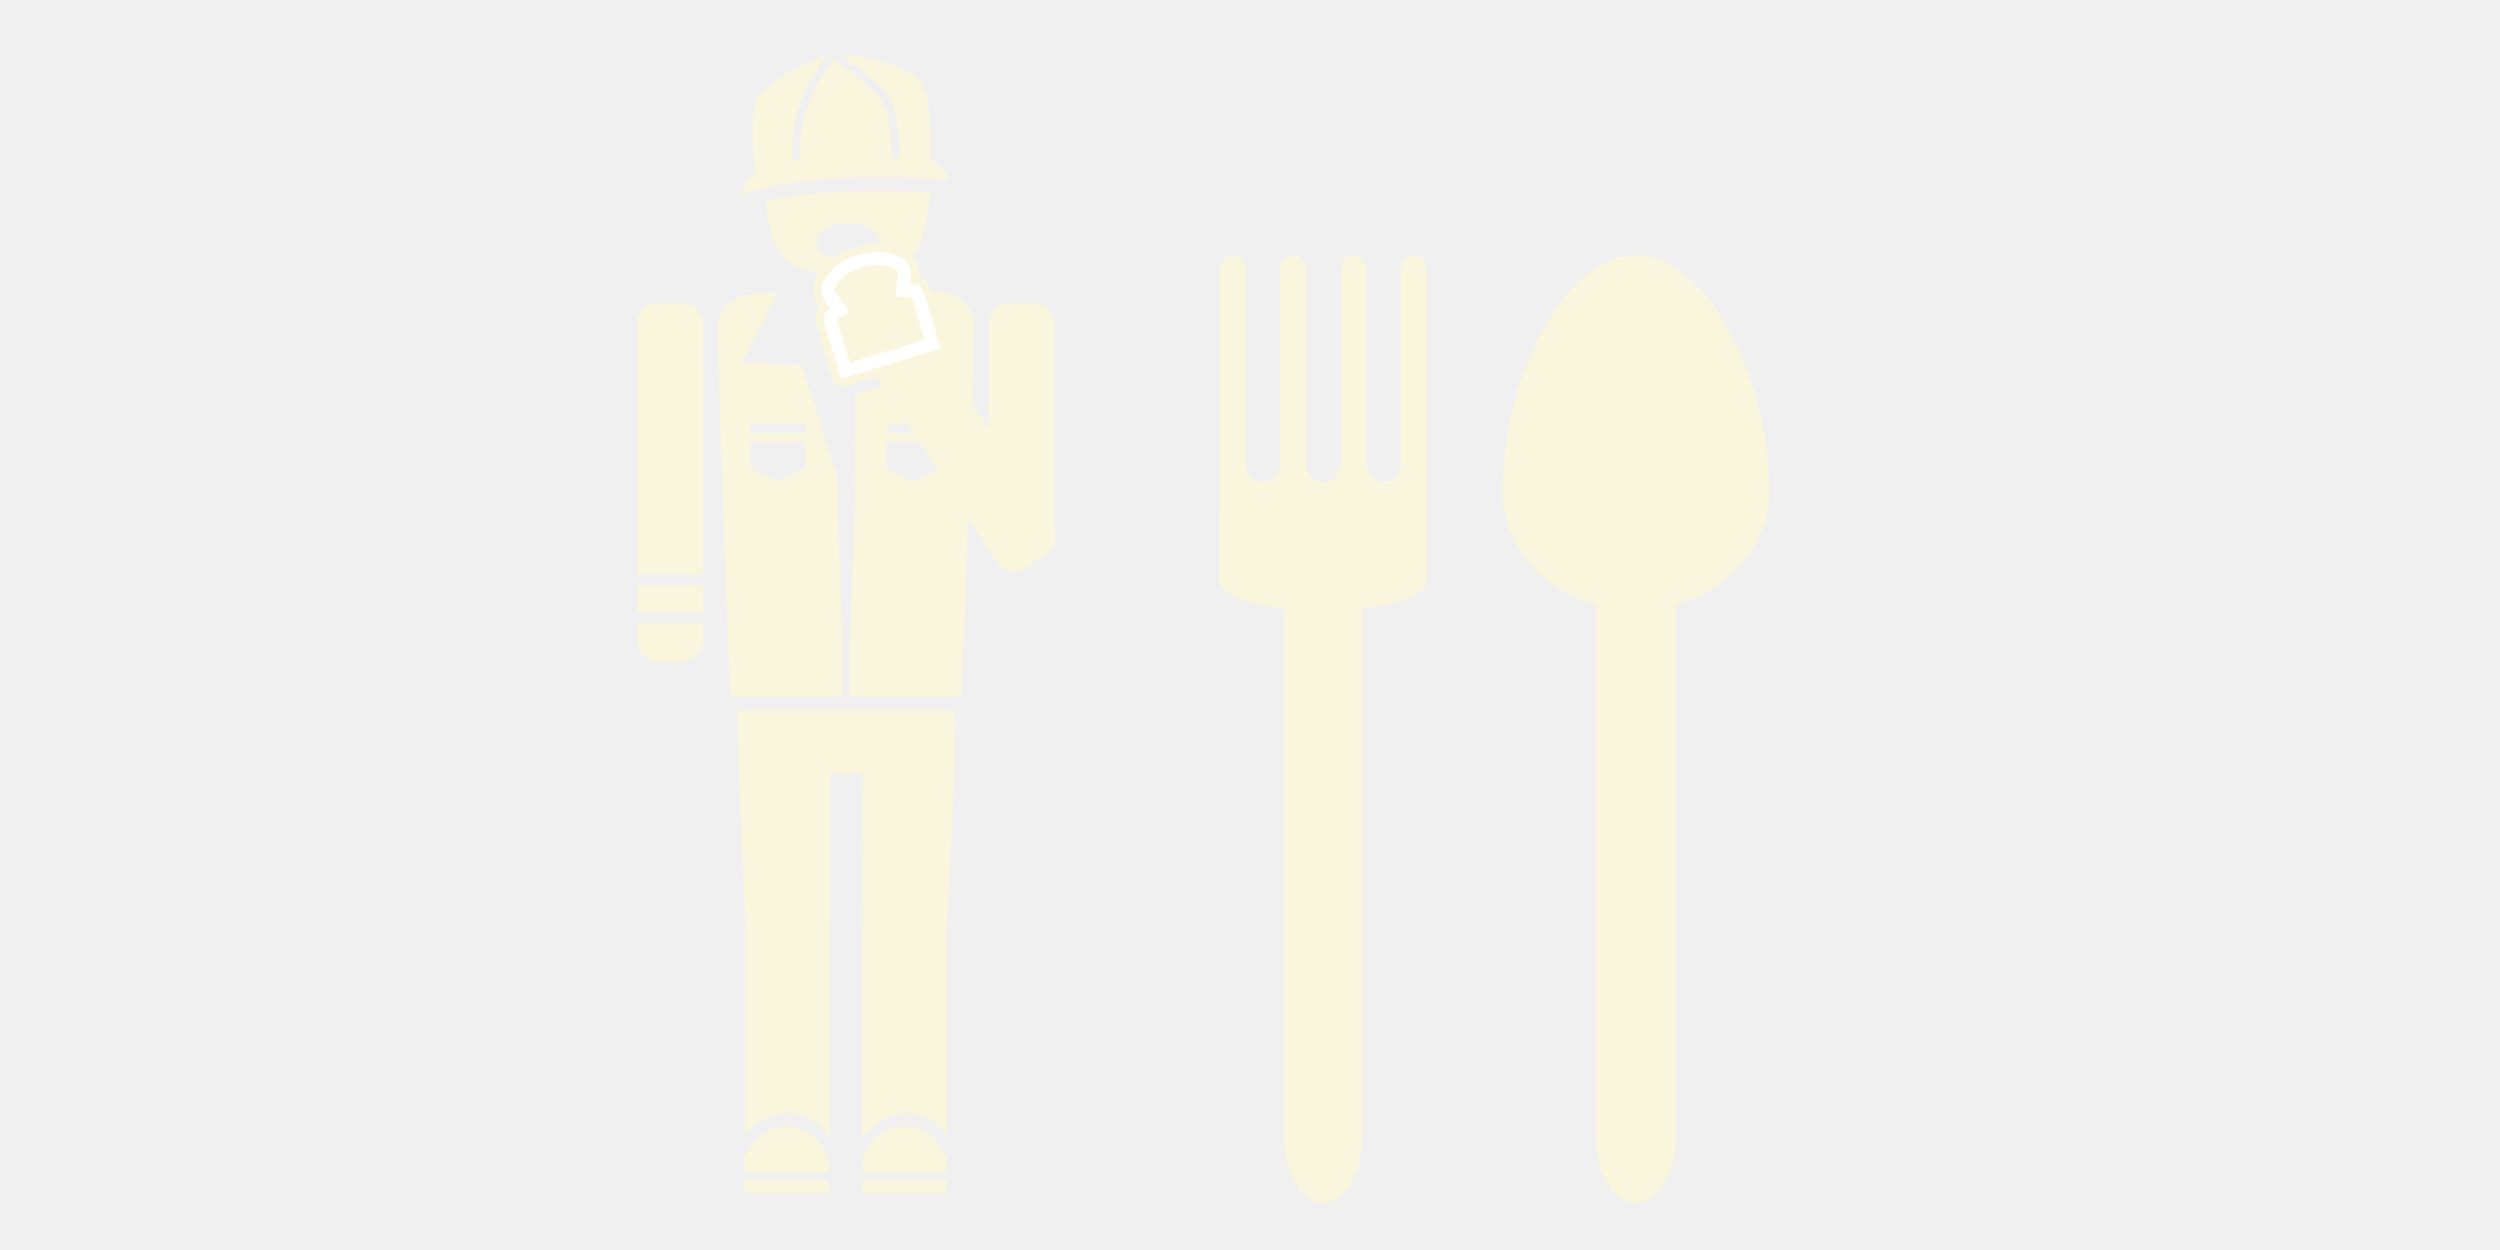
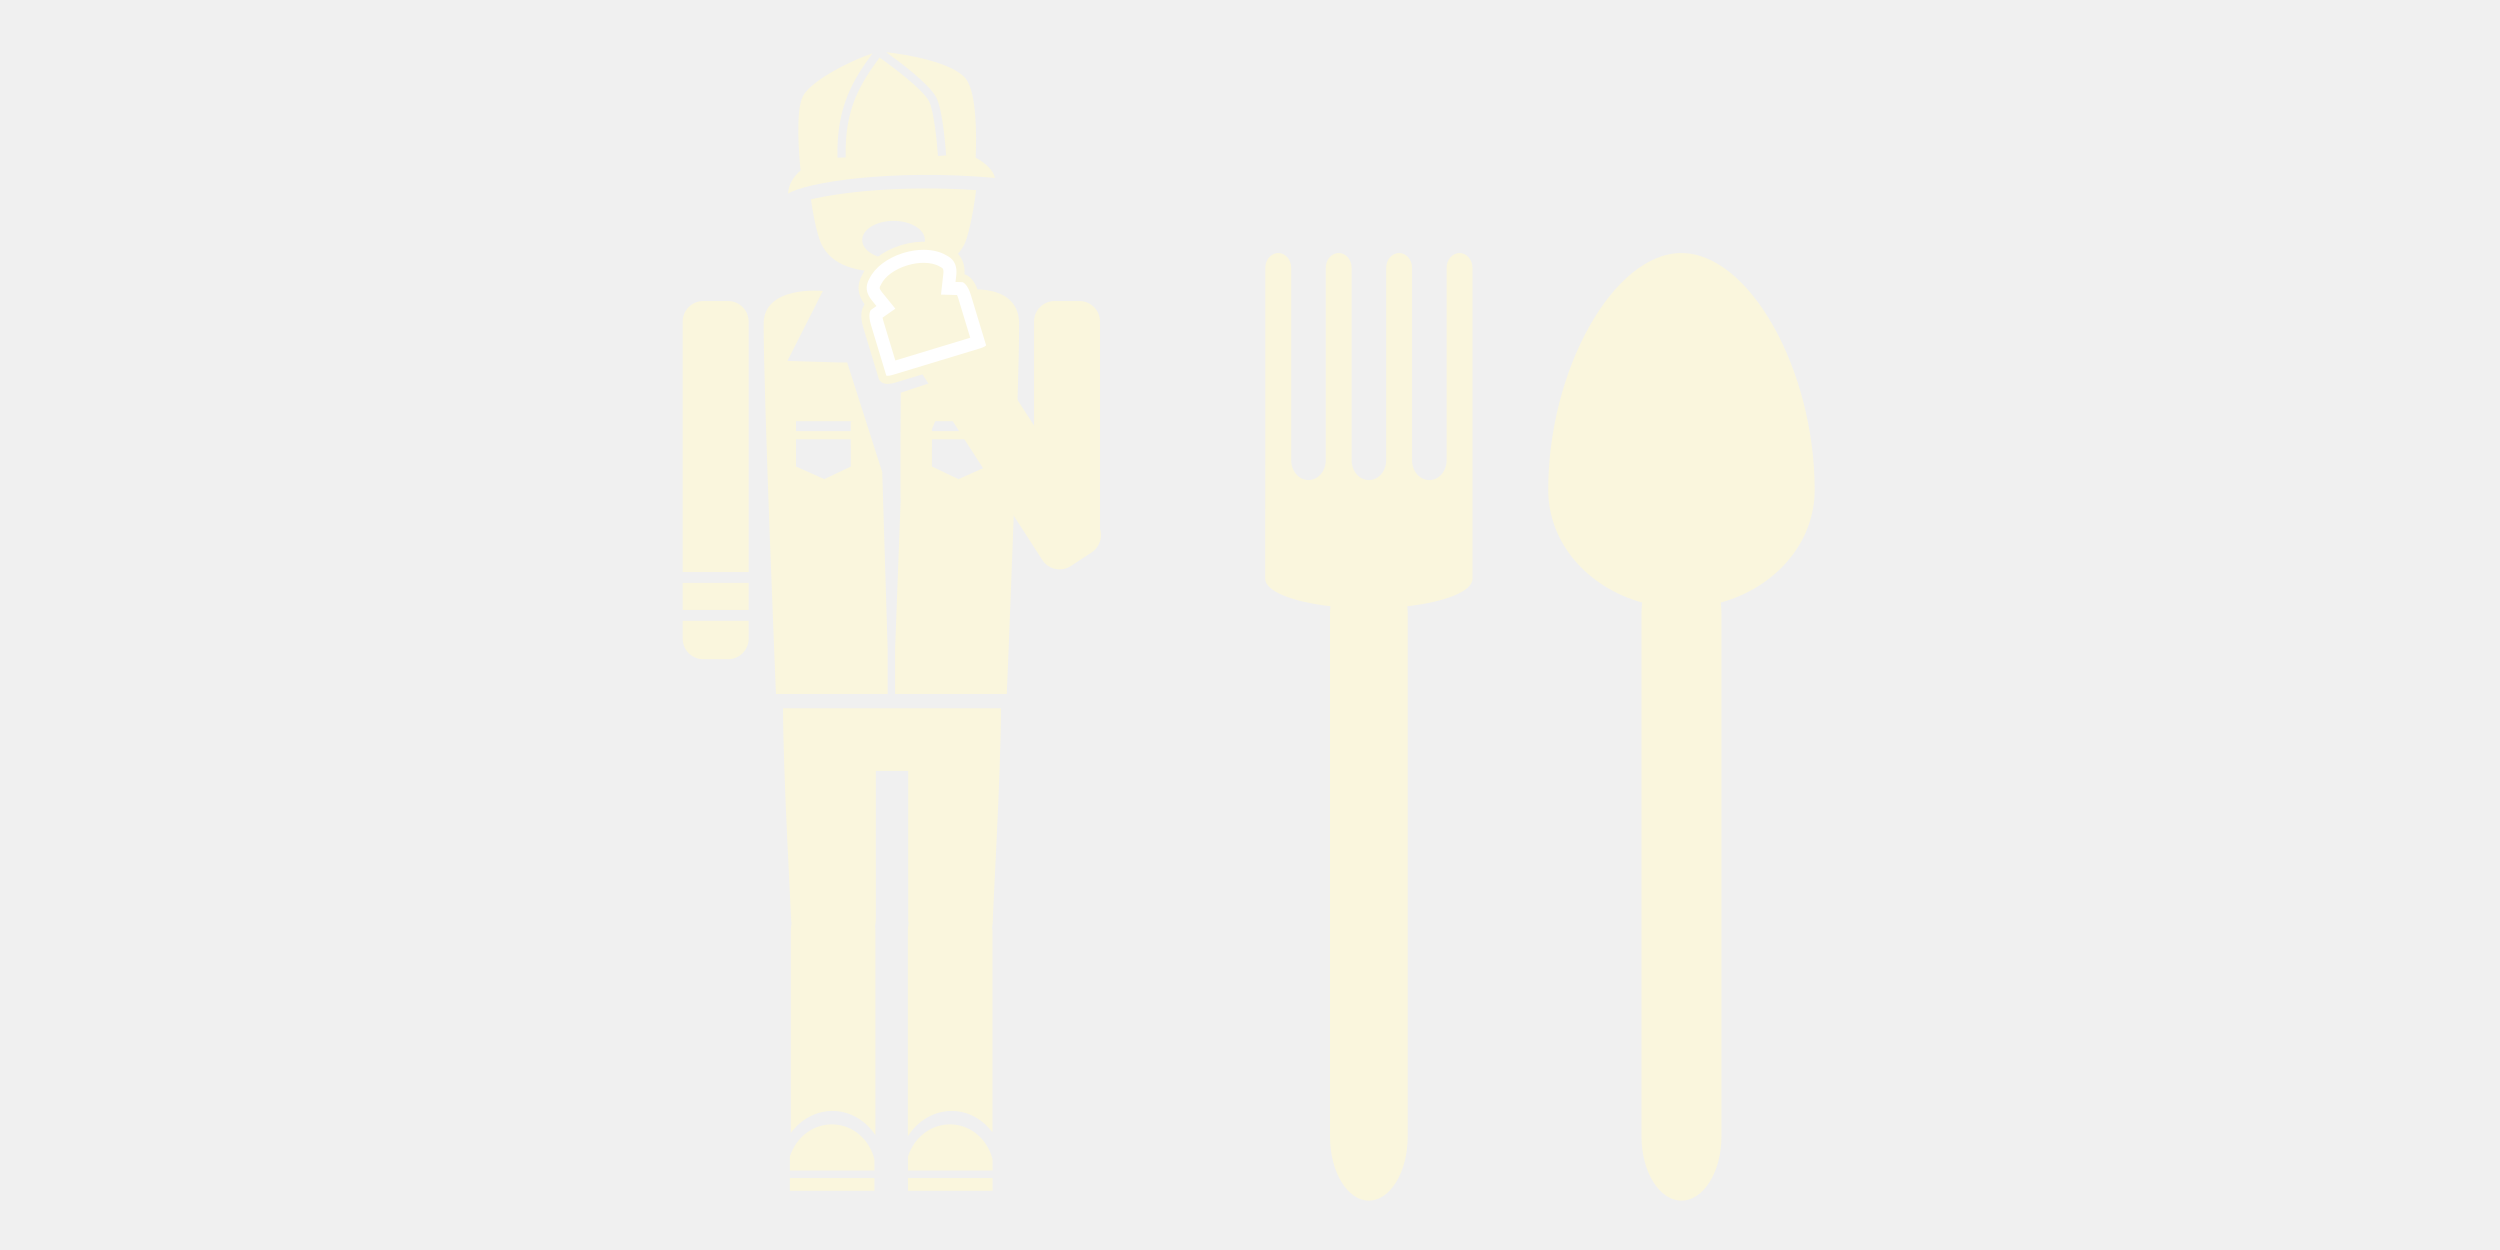
<svg xmlns="http://www.w3.org/2000/svg" version="1.1" id="Layer_1" x="0px" y="0px" width="576px" height="288px" viewBox="0 0 576 288" enable-background="new 0 0 576 288" xml:space="preserve">
-   <path fill="#FAF6DD" d="M407.602,113.385c0-27.771-15.095-54.578-30.692-54.578l-0.009-0.008c-15.604,0-30.698,26.815-30.69,54.586  c0,12.244,9.125,22.488,21.646,25.941c-0.093,0.797-0.155,1.602-0.155,2.438v120.623c0,8.111,4.135,14.742,9.203,14.734  c5.072,0.008,9.214-6.629,9.214-14.734V141.764c0-0.836-0.066-1.641-0.155-2.438C398.456,135.875,407.602,125.63,407.602,113.385z" />
-   <path fill="#FAF6DD" d="M328.76,133.857V120.21v-13.65V62.21c0-1.879-1.334-3.41-2.98-3.41c-1.647,0-2.983,1.531-2.983,3.41v44.35  c0,2.51-1.782,4.557-3.981,4.557c-2.199-0.004-3.98-2.041-3.98-4.557V62.21c0.004-1.879-1.336-3.41-2.98-3.41  c-1.644,0-2.981,1.523-2.981,3.416v44.361c-0.013,2.504-1.781,4.539-3.979,4.539c-2.203,0-3.981-2.041-3.981-4.558v-44.35  c0-1.879-1.332-3.41-2.986-3.41c-1.646,0-2.979,1.531-2.979,3.41v44.35c0,2.511-1.781,4.558-3.98,4.554  c-2.193,0-3.973-2.037-3.984-4.554v-44.35c0-1.879-1.328-3.41-2.98-3.41c-1.65,0-2.984,1.531-2.984,3.41v44.35L281,120.213v13.644  c0.01,2.864,6.238,5.312,15.027,6.319c-0.033,0.533-0.104,1.05-0.098,1.588v120.623c-0.009,8.111,4.028,14.734,8.957,14.734  c4.916,0.008,8.95-6.629,8.95-14.734V141.764c0-0.543-0.062-1.055-0.096-1.588C322.527,139.169,328.754,136.721,328.76,133.857z" />
-   <rect x="198.696" y="271.928" fill="#FAF6DD" width="19.492" height="2.93" />
+   <path fill="#FAF6DD" d="M418.102,112.885c0-27.771-15.095-54.578-30.691-54.578l-0.009-0.008c-15.604,0-30.698,26.815-30.69,54.586  c0,12.244,9.125,22.488,21.646,25.941c-0.094,0.797-0.155,1.602-0.155,2.438v120.623c0,8.111,4.135,14.742,9.203,14.734  c5.071,0.008,9.214-6.629,9.214-14.734V141.264c0-0.836-0.066-1.641-0.155-2.438C408.956,135.375,418.102,125.13,418.102,112.885z" />
+   <path fill="#FAF6DD" d="M339.26,133.357V119.71v-13.65V61.71c0-1.879-1.334-3.41-2.979-3.41c-1.647,0-2.983,1.531-2.983,3.41v44.35  c0,2.51-1.782,4.557-3.98,4.557c-2.199-0.004-3.98-2.041-3.98-4.557V61.71c0.004-1.879-1.336-3.41-2.979-3.41  c-1.645,0-2.981,1.523-2.981,3.416v44.361c-0.013,2.504-1.781,4.539-3.979,4.539c-2.203,0-3.981-2.041-3.981-4.558v-44.35  c0-1.879-1.332-3.41-2.985-3.41c-1.646,0-2.979,1.531-2.979,3.41v44.35c0,2.511-1.781,4.558-3.979,4.554  c-2.193,0-3.974-2.037-3.984-4.554v-44.35c0-1.879-1.328-3.41-2.98-3.41c-1.65,0-2.984,1.531-2.984,3.41v44.35l-0.021,13.655v13.644  c0.01,2.864,6.238,5.312,15.027,6.319c-0.033,0.533-0.104,1.05-0.098,1.588v120.623c-0.01,8.111,4.027,14.734,8.957,14.734  c4.915,0.008,8.949-6.629,8.949-14.734V141.264c0-0.543-0.062-1.055-0.096-1.588C333.027,138.669,339.254,136.221,339.26,133.357z" />
+   <rect x="209.196" y="271.428" fill="#FAF6DD" width="19.492" height="2.93" />
  <g>
-     <path fill="#FAF6DD" d="M218.188,267.637c-1.123-4.526-4.839-7.892-9.446-8.074c-4.62-0.186-8.6,2.938-10.043,7.386v3.236h19.49   V267.637L218.188,267.637z" />
+     <path fill="#FAF6DD" d="M228.688,267.137c-1.123-4.525-4.839-7.892-9.446-8.074c-4.62-0.186-8.6,2.938-10.043,7.387v3.236h19.49   L228.688,267.137L228.688,267.137z" />
  </g>
-   <rect x="171.483" y="271.928" fill="#FAF6DD" width="19.491" height="2.93" />
+   <rect x="181.983" y="271.428" fill="#FAF6DD" width="19.491" height="2.93" />
  <g>
-     <path fill="#FAF6DD" d="M190.974,267.637c-1.122-4.526-4.838-7.892-9.446-8.074c-4.62-0.186-8.598,2.938-10.042,7.386v3.236h19.489   V267.637z" />
+     <path fill="#FAF6DD" d="M201.474,267.137c-1.122-4.525-4.838-7.892-9.446-8.074c-4.62-0.186-8.598,2.938-10.042,7.387v3.236h19.489   L201.474,267.137L201.474,267.137z" />
  </g>
-   <path fill="#FAF6DD" d="M218.716,41.494c-0.217-1.635-2.28-3.552-4.435-4.673c0.026-0.364,0.025-0.488,0.025-0.488  c0.162-3.92,0.331-14.4-2.296-17.699c-3.016-3.789-13.88-5.666-18.316-6.088c2.86,2.038,9.782,7.175,11.488,10.349  c1.588,2.957,2.239,12.35,2.308,13.412l-1.885,0.122c-0.181-2.77-0.907-10.442-2.088-12.64c-1.453-2.707-8.114-7.735-11.37-10.025  c-4.242,5.825-8.096,11.584-7.802,23.013l-1.889,0.049c-0.308-11.939,3.828-18.208,8.051-24.019  c-4.145,1.306-13.971,5.99-16.01,9.858c-1.777,3.371-0.867,13.946-0.545,17.112c-1.713,1.475-2.759,3.253-2.887,5.349  C175.04,42.529,194.879,39.362,218.716,41.494z" />
+   <path fill="#FAF6DD" d="M229.216,40.994c-0.217-1.635-2.28-3.552-4.435-4.673c0.026-0.364,0.025-0.488,0.025-0.488  c0.162-3.92,0.331-14.4-2.296-17.699c-3.016-3.789-13.88-5.666-18.316-6.088c2.86,2.038,9.782,7.175,11.488,10.349  c1.588,2.957,2.239,12.35,2.308,13.412l-1.885,0.122c-0.181-2.77-0.907-10.442-2.088-12.64c-1.453-2.707-8.114-7.735-11.37-10.025  c-4.242,5.825-8.096,11.584-7.802,23.013l-1.889,0.049c-0.308-11.939,3.828-18.208,8.051-24.019  c-4.145,1.306-13.971,5.99-16.01,9.858c-1.777,3.371-0.867,13.946-0.545,17.112c-1.713,1.475-2.759,3.253-2.887,5.349  C185.54,42.029,205.379,38.862,229.216,40.994z" />
  <g>
-     <path fill="#FAF6DD" d="M169.918,163.686c-0.008,14.68,1.842,46.994,1.875,48.991c0.002,0.173,0.074,0.344,0.084,0.516   c-0.102,0.559-0.167,1.132-0.169,1.715v46.626c2.319-3.178,5.986-5.226,10.044-5.064c3.932,0.156,7.317,2.372,9.445,5.581v-47.143   c0-0.347-0.046-0.686-0.084-1.027c0.063-0.457,0.171-0.901,0.171-1.373c-0.026-2.607,0.015-31.76,0-34.382h7.47   c0.015,2.683-0.042,31.89,0,34.552c0.005,0.173,0.076,0.344,0.087,0.517c-0.103,0.559-0.166,1.131-0.172,1.714v47.402   c2.271-3.63,6.188-6.015,10.564-5.838c3.641,0.145,6.784,2.069,8.929,4.898v-46.461c0-0.236-0.065-0.455-0.087-0.685   c0.102-0.564,0.174-1.129,0.174-1.716c-0.022-1.953,1.87-34.176,1.874-48.822L169.918,163.686L169.918,163.686z" />
+     <path fill="#FAF6DD" d="M180.418,163.186c-0.008,14.681,1.842,46.994,1.875,48.991c0.002,0.173,0.074,0.345,0.084,0.517   c-0.102,0.559-0.167,1.132-0.169,1.715v46.626c2.319-3.179,5.986-5.226,10.044-5.063c3.932,0.155,7.317,2.371,9.445,5.58v-47.143   c0-0.348-0.046-0.686-0.084-1.027c0.063-0.457,0.171-0.9,0.171-1.373c-0.026-2.607,0.015-31.76,0-34.382h7.47   c0.015,2.683-0.042,31.89,0,34.552c0.005,0.174,0.076,0.344,0.087,0.518c-0.103,0.559-0.166,1.131-0.172,1.714v47.401   c2.271-3.629,6.188-6.015,10.564-5.838c3.641,0.146,6.784,2.069,8.929,4.898V214.41c0-0.236-0.065-0.455-0.087-0.686   c0.102-0.563,0.174-1.129,0.174-1.716c-0.022-1.952,1.87-34.176,1.874-48.821L180.418,163.186L180.418,163.186z" />
  </g>
  <g>
-     <path fill="#FAF6DD" d="M161.988,74.586c0-2.598-2.126-4.724-4.725-4.724h-5.751c-2.599,0-4.724,2.126-4.724,4.724v57.724h15.2   V74.586z" />
-     <path fill="#FAF6DD" d="M146.789,143.528v4.128c0,2.598,2.125,4.725,4.724,4.725h5.751c2.598,0,4.725-2.127,4.725-4.725v-4.128   H146.789z" />
-     <rect x="146.789" y="134.805" fill="#FAF6DD" width="15.2" height="6.228" />
+     <path fill="#FAF6DD" d="M172.488,74.086c0-2.598-2.126-4.724-4.725-4.724h-5.751c-2.599,0-4.724,2.126-4.724,4.724v57.724h15.2   V74.086L172.488,74.086z" />
+     <path fill="#FAF6DD" d="M157.289,143.028v4.128c0,2.598,2.125,4.725,4.724,4.725h5.751c2.598,0,4.725-2.127,4.725-4.725v-4.128   H157.289z" />
+     <rect x="157.289" y="134.305" fill="#FAF6DD" width="15.2" height="6.228" />
  </g>
-   <path fill="#FAF6DD" d="M242.944,74.586c0-2.598-2.126-4.724-4.725-4.724h-5.751c-2.599,0-4.724,2.126-4.724,4.724v50.194h15.2  V74.586z" />
+   <path fill="#FAF6DD" d="M253.444,74.086c0-2.598-2.126-4.724-4.725-4.724h-5.751c-2.599,0-4.724,2.126-4.724,4.724v50.194h15.2  V74.086L253.444,74.086z" />
  <g>
-     <path fill="#FAF6DD" d="M229.671,129.554c1.423,2.174,4.367,2.787,6.542,1.364l4.811-3.152c2.174-1.424,2.786-4.367,1.363-6.54   L214.42,77.905l-12.715,8.329L229.671,129.554z" />
-     <path fill="#FAF6DD" d="M214.528,78.151l-2.261-3.453c-1.424-2.174-4.367-2.788-6.541-1.365l-4.811,3.15   c-2.174,1.424-2.788,4.369-1.364,6.542l2.262,3.452L214.528,78.151z" />
+     <path fill="#FAF6DD" d="M240.171,129.054c1.423,2.174,4.367,2.787,6.542,1.364l4.811-3.152c2.174-1.424,2.786-4.367,1.363-6.54   L224.92,77.405l-12.715,8.329L240.171,129.054z" />
+     <path fill="#FAF6DD" d="M225.028,77.651l-2.261-3.453c-1.424-2.174-4.367-2.788-6.541-1.365l-4.811,3.15   c-2.174,1.424-2.788,4.369-1.364,6.542l2.262,3.452L225.028,77.651z" />
  </g>
-   <path fill="#FAF6DD" d="M176.345,46.436c0.787,5.617,1.821,9.173,2.46,10.42c2.482,4.835,7.783,6.465,16.427,6.375  c8.644,0.09,13.945-1.54,16.427-6.375c0.72-1.402,1.937-6.054,2.741-12.549C196.971,43.156,183.104,44.815,176.345,46.436z   M195.372,60.195c-3.989,0-7.222-1.972-7.222-4.402c0-2.432,3.233-4.403,7.222-4.403s7.222,1.971,7.222,4.403  C202.594,58.223,199.361,60.195,195.372,60.195z" />
-   <path fill="#FAF6DD" d="M194.025,88.946c-0.505,0-0.939-0.099-1.288-0.294c-0.566-0.321-0.742-0.797-0.783-0.935l-3.565-11.77  c-0.881-2.9-0.252-4.426,0.205-5.082v-0.149l0.125-0.088c-1.675-2.24-1.858-4.539-0.544-6.838c1.432-2.926,4.688-5.449,8.702-6.731  l0.507-0.156c4.098-1.181,8.269-0.87,11.081,0.801c1.912,0.974,3.005,2.532,3.233,4.623c0.035,0.26,0.05,0.557,0.043,0.882  c0,0.159-0.005,0.325-0.016,0.493c0.686,0.189,2.263,0.97,3.239,4.181l3.585,11.818c0.101,0.333,0.054,0.774-0.141,1.162  c-0.36,0.718-1.204,1.282-2.507,1.679l-20.147,6.115C195.111,88.849,194.53,88.946,194.025,88.946z M193.705,87.041  c0.145,0.041,0.521,0.121,1.508-0.177l20.146-6.114c0.86-0.261,1.233-0.547,1.345-0.681l-3.53-11.643  c-0.74-2.434-1.747-2.861-1.917-2.917l-1.604-0.044l0.189-1.675c0.016-0.183,0.028-0.392,0.028-0.604  c0.005-0.247-0.004-0.447-0.029-0.633c-0.163-1.488-0.874-2.494-2.24-3.192l-0.062-0.033c-1.412-0.838-3.212-1.273-5.236-1.273  c-1.432,0-2.907,0.216-4.384,0.641l-0.48,0.147c-3.527,1.127-6.367,3.291-7.586,5.785l-0.034,0.061  c-1.003,1.756-0.823,3.298,0.568,5.033l1.045,1.292l-1.292,0.906c-0.099,0.13-0.698,1.047,0.042,3.484L193.705,87.041z   M193.705,87.041c0.145,0.041,0.521,0.121,1.508-0.177l20.146-6.114c0.86-0.261,1.233-0.547,1.345-0.681l-3.53-11.643  c-0.74-2.434-1.747-2.861-1.917-2.917l-1.604-0.044l0.189-1.675c0.016-0.183,0.028-0.392,0.028-0.604  c0.005-0.247-0.004-0.447-0.029-0.633c-0.163-1.488-0.874-2.494-2.24-3.192l-0.062-0.033c-1.412-0.838-3.212-1.273-5.236-1.273  c-1.432,0-2.907,0.216-4.384,0.641l-0.48,0.147c-3.527,1.127-6.367,3.291-7.586,5.785l-0.034,0.061  c-1.003,1.756-0.823,3.298,0.568,5.033l1.045,1.292l-1.292,0.906c-0.099,0.13-0.698,1.047,0.042,3.484L193.705,87.041z" />
-   <path fill="#FAF6DD" d="M193.705,87.041c0.145,0.041,0.521,0.121,1.508-0.177l20.146-6.114c0.86-0.261,1.233-0.547,1.345-0.681  l-3.53-11.643c-0.74-2.434-1.747-2.861-1.917-2.917l-1.604-0.044l0.189-1.675c0.016-0.183,0.028-0.392,0.028-0.604  c0.005-0.247-0.004-0.447-0.029-0.633c-0.163-1.488-0.874-2.494-2.24-3.192l-0.062-0.033c-1.412-0.838-3.212-1.273-5.236-1.273  c-1.432,0-2.907,0.216-4.384,0.641l-0.48,0.147c-3.527,1.127-6.367,3.291-7.586,5.785l-0.034,0.061  c-1.003,1.756-0.823,3.298,0.568,5.033l1.045,1.292l-1.292,0.906c-0.099,0.13-0.698,1.047,0.042,3.484L193.705,87.041z" />
+   <path fill="#FAF6DD" d="M186.845,45.936c0.787,5.617,1.821,9.173,2.46,10.42c2.482,4.835,7.783,6.465,16.427,6.375  c8.644,0.09,13.945-1.54,16.427-6.375c0.72-1.402,1.937-6.054,2.741-12.549C207.471,42.656,193.604,44.315,186.845,45.936z   M205.872,59.695c-3.989,0-7.222-1.972-7.222-4.402c0-2.432,3.233-4.403,7.222-4.403c3.989,0,7.222,1.971,7.222,4.403  C213.094,57.723,209.861,59.695,205.872,59.695z" />
+   <path fill="#FAF6DD" d="M204.525,88.446c-0.505,0-0.939-0.099-1.288-0.294c-0.566-0.321-0.742-0.797-0.783-0.935l-3.565-11.77  c-0.881-2.9-0.252-4.426,0.205-5.082v-0.149l0.125-0.088c-1.675-2.24-1.858-4.539-0.544-6.838c1.432-2.926,4.688-5.449,8.702-6.731  l0.507-0.156c4.098-1.181,8.269-0.87,11.081,0.801c1.912,0.974,3.005,2.532,3.233,4.623c0.035,0.26,0.05,0.557,0.043,0.882  c0,0.159-0.005,0.325-0.016,0.493c0.686,0.189,2.263,0.97,3.239,4.181l3.585,11.818c0.101,0.333,0.054,0.774-0.141,1.162  c-0.36,0.718-1.204,1.282-2.507,1.679l-20.147,6.115C205.611,88.349,205.03,88.446,204.525,88.446z M204.205,86.541  c0.145,0.041,0.521,0.121,1.508-0.177l20.146-6.114c0.86-0.261,1.233-0.547,1.345-0.681l-3.53-11.643  c-0.74-2.434-1.747-2.861-1.917-2.917l-1.604-0.044l0.189-1.675c0.016-0.183,0.028-0.392,0.028-0.604  c0.005-0.247-0.004-0.447-0.029-0.633c-0.163-1.488-0.874-2.494-2.24-3.192l-0.062-0.033c-1.412-0.838-3.212-1.273-5.236-1.273  c-1.432,0-2.907,0.216-4.384,0.641l-0.48,0.147c-3.527,1.127-6.367,3.291-7.586,5.785l-0.034,0.061  c-1.003,1.756-0.823,3.298,0.568,5.033l1.045,1.292l-1.292,0.906c-0.099,0.13-0.698,1.047,0.042,3.484L204.205,86.541z   M204.205,86.541c0.145,0.041,0.521,0.121,1.508-0.177l20.146-6.114c0.86-0.261,1.233-0.547,1.345-0.681l-3.53-11.643  c-0.74-2.434-1.747-2.861-1.917-2.917l-1.604-0.044l0.189-1.675c0.016-0.183,0.028-0.392,0.028-0.604  c0.005-0.247-0.004-0.447-0.029-0.633c-0.163-1.488-0.874-2.494-2.24-3.192l-0.062-0.033c-1.412-0.838-3.212-1.273-5.236-1.273  c-1.432,0-2.907,0.216-4.384,0.641l-0.48,0.147c-3.527,1.127-6.367,3.291-7.586,5.785l-0.034,0.061  c-1.003,1.756-0.823,3.298,0.568,5.033l1.045,1.292l-1.292,0.906c-0.099,0.13-0.698,1.047,0.042,3.484L204.205,86.541z" />
+   <path fill="#FAF6DD" d="M204.205,86.541c0.145,0.041,0.521,0.121,1.508-0.177l20.146-6.114c0.86-0.261,1.233-0.547,1.345-0.681  l-3.53-11.643c-0.74-2.434-1.747-2.861-1.917-2.917l-1.604-0.044l0.189-1.675c0.016-0.183,0.028-0.392,0.028-0.604  c0.005-0.247-0.004-0.447-0.029-0.633c-0.163-1.488-0.874-2.494-2.24-3.192l-0.062-0.033c-1.412-0.838-3.212-1.273-5.236-1.273  c-1.432,0-2.907,0.216-4.384,0.641l-0.48,0.147c-3.527,1.127-6.367,3.291-7.586,5.785l-0.034,0.061  c-1.003,1.756-0.823,3.298,0.568,5.033l1.045,1.292l-1.292,0.906c-0.099,0.13-0.698,1.047,0.042,3.484L204.205,86.541z" />
  <g>
-     <path fill="#FFFFFF" d="M202.301,61.055c1.484,0,2.765,0.295,3.704,0.853l0.061,0.036l0.063,0.034l0.106,0.056   c0.518,0.264,0.576,0.423,0.622,0.846l0.006,0.053l0.003,0.026c0,0,0.005,0.042,0.002,0.163l0,0.032v0.033   c0,0.107-0.006,0.213-0.014,0.308l-0.184,1.634l-0.366,3.246l3.265,0.089l0.423,0.011c0.091,0.192,0.199,0.459,0.309,0.821   l2.736,9.022l-17.254,5.236l-2.733-9.023c-0.109-0.358-0.169-0.639-0.201-0.85l0.302-0.212l2.632-1.846l-2.022-2.499l-1.037-1.281   c-0.734-0.915-0.608-1.135-0.287-1.697l0.034-0.061l0.039-0.069l0.035-0.071c0.855-1.748,3.079-3.375,5.772-4.235l0.454-0.14   C199.972,61.229,201.16,61.055,202.301,61.055 M202.301,58.055c-1.432,0-2.907,0.216-4.384,0.641l-0.48,0.147   c-3.527,1.127-6.367,3.291-7.586,5.785l-0.034,0.061c-1.003,1.756-0.823,3.298,0.568,5.033l1.045,1.292l-1.292,0.906   c-0.099,0.13-0.698,1.047,0.042,3.484l3.525,11.636c0.061,0.017,0.163,0.041,0.334,0.041c0.235,0,0.603-0.045,1.174-0.218   l20.146-6.114c0.86-0.261,1.233-0.547,1.345-0.681l-3.53-11.643c-0.74-2.434-1.747-2.861-1.917-2.917l-1.604-0.044l0.189-1.675   c0.016-0.183,0.028-0.392,0.028-0.604c0.005-0.247-0.004-0.447-0.029-0.633c-0.163-1.488-0.874-2.494-2.24-3.192l-0.062-0.033   C206.125,58.49,204.325,58.055,202.301,58.055L202.301,58.055z" />
+     <path fill="#FFFFFF" d="M212.801,60.555c1.484,0,2.765,0.295,3.704,0.853l0.061,0.036l0.063,0.034l0.106,0.056   c0.518,0.264,0.576,0.423,0.622,0.846l0.006,0.053l0.003,0.026c0,0,0.005,0.042,0.002,0.163v0.032v0.033   c0,0.107-0.006,0.213-0.014,0.308l-0.184,1.634l-0.366,3.246l3.265,0.089l0.423,0.011c0.091,0.192,0.199,0.459,0.309,0.821   l2.736,9.022l-17.254,5.236l-2.733-9.023c-0.109-0.358-0.169-0.639-0.201-0.85l0.302-0.212l2.632-1.846l-2.022-2.499l-1.037-1.281   c-0.734-0.915-0.608-1.135-0.287-1.697l0.034-0.061l0.039-0.069l0.035-0.071c0.855-1.748,3.079-3.375,5.772-4.235l0.454-0.14   C210.472,60.729,211.66,60.555,212.801,60.555 M212.801,57.555c-1.432,0-2.907,0.216-4.384,0.641l-0.48,0.147   c-3.527,1.127-6.367,3.291-7.586,5.785l-0.034,0.061c-1.003,1.756-0.823,3.298,0.568,5.033l1.045,1.292l-1.292,0.906   c-0.099,0.13-0.698,1.047,0.042,3.484l3.525,11.636c0.061,0.017,0.163,0.041,0.334,0.041c0.235,0,0.603-0.045,1.174-0.218   l20.146-6.114c0.86-0.261,1.233-0.547,1.345-0.681l-3.53-11.643c-0.74-2.434-1.747-2.861-1.917-2.917l-1.604-0.044l0.189-1.675   c0.016-0.183,0.028-0.392,0.028-0.604c0.005-0.247-0.004-0.447-0.029-0.633c-0.163-1.488-0.874-2.494-2.24-3.192l-0.062-0.033   C216.625,57.99,214.825,57.555,212.801,57.555L212.801,57.555z" />
  </g>
  <g>
    <g>
-       <path fill="#FAF6DD" d="M188.375,99.837h-5.855h-9.62v-2.292h14.862c-2.748-7.091-4.5-11.614-5.242-13.534l-11.602-0.359    l8.169-16.116c0,0-13.642-1.379-13.642,7.58c0,17.144,2.836,85.279,2.836,85.279h25.734v-10.433l-1.249-40.659    C192.767,109.305,189.563,102.905,188.375,99.837z M185.522,107.992l-6.103,2.904l-6.52-2.904v-6.265h12.608l0.014,1.846V107.992z    " />
+       <path fill="#FAF6DD" d="M198.875,99.337h-5.855h-9.62v-2.292h14.862c-2.748-7.091-4.5-11.614-5.242-13.534l-11.602-0.359    l8.169-16.116c0,0-13.642-1.379-13.642,7.58c0,17.144,2.836,85.278,2.836,85.278h25.734v-10.433l-1.249-40.659    C203.267,108.805,200.063,102.405,198.875,99.337z M196.022,107.492l-6.103,2.904l-6.52-2.904v-6.265h12.608l0.014,1.846    L196.022,107.492L196.022,107.492z" />
    </g>
-     <path fill="#FAF6DD" d="M187.095,97.545" />
-     <polyline fill="#FAF6DD" points="188.375,99.837 187.762,97.545 185.511,97.545 185.511,101.618 188.958,101.618  " />
+     <path fill="#FAF6DD" d="M197.595,97.045" />
+     <polyline fill="#FAF6DD" points="198.875,99.337 198.262,97.045 196.011,97.045 196.011,101.118 199.458,101.118  " />
  </g>
  <g>
    <g>
-       <path fill="#FAF6DD" d="M196.981,116.648l-1.249,33.315v10.433h25.734c0,0,2.837-68.136,2.837-85.279    c0-8.958-10.823-7.893-10.823-7.893l4.158,13.757l-10.41,3.03c-0.743,1.919-2.495,6.443-5.242,13.534h14.862v2.292h-9.62h-5.855    C200.185,102.905,196.981,116.649,196.981,116.648z M204.225,103.573l0.015-1.846h12.609v6.265l-6.521,2.904l-6.103-2.904V103.573    z" />
+       <path fill="#FAF6DD" d="M207.481,116.148l-1.249,33.315v10.434h25.734c0,0,2.837-68.137,2.837-85.279    c0-8.958-10.823-7.893-10.823-7.893l4.158,13.757l-10.41,3.03c-0.743,1.919-2.495,6.443-5.242,13.534h14.862v2.292h-9.62h-5.855    C210.685,102.405,207.481,116.149,207.481,116.148z M214.725,103.073l0.015-1.846h12.609v6.265l-6.521,2.904l-6.103-2.904V103.073    z" />
    </g>
-     <path fill="#FAF6DD" d="M202.653,97.545" />
-     <polyline fill="#FAF6DD" points="201.373,99.837 201.986,97.545 204.237,97.545 204.237,101.618 200.79,101.618  " />
+     <path fill="#FAF6DD" d="M213.153,97.045" />
+     <polyline fill="#FAF6DD" points="211.873,99.337 212.486,97.045 214.737,97.045 214.737,101.118 211.29,101.118  " />
  </g>
-   <path fill="#FAF6DD" d="M197.037,116.795c-0.167-1.676,0-25.814,0-25.814l12.338-4.101L197.037,116.795z" />
-   <polygon fill="#FAF6DD" points="182.52,84.011 184.684,84.011 192.767,109.304 187.643,103.463 185.511,95.146 " />
+   <path fill="#FAF6DD" d="M207.537,116.295c-0.167-1.676,0-25.814,0-25.814l12.338-4.101L207.537,116.295z" />
+   <polygon fill="#FAF6DD" points="193.02,83.511 195.184,83.511 203.267,108.804 198.143,102.963 196.011,94.646 " />
</svg>
